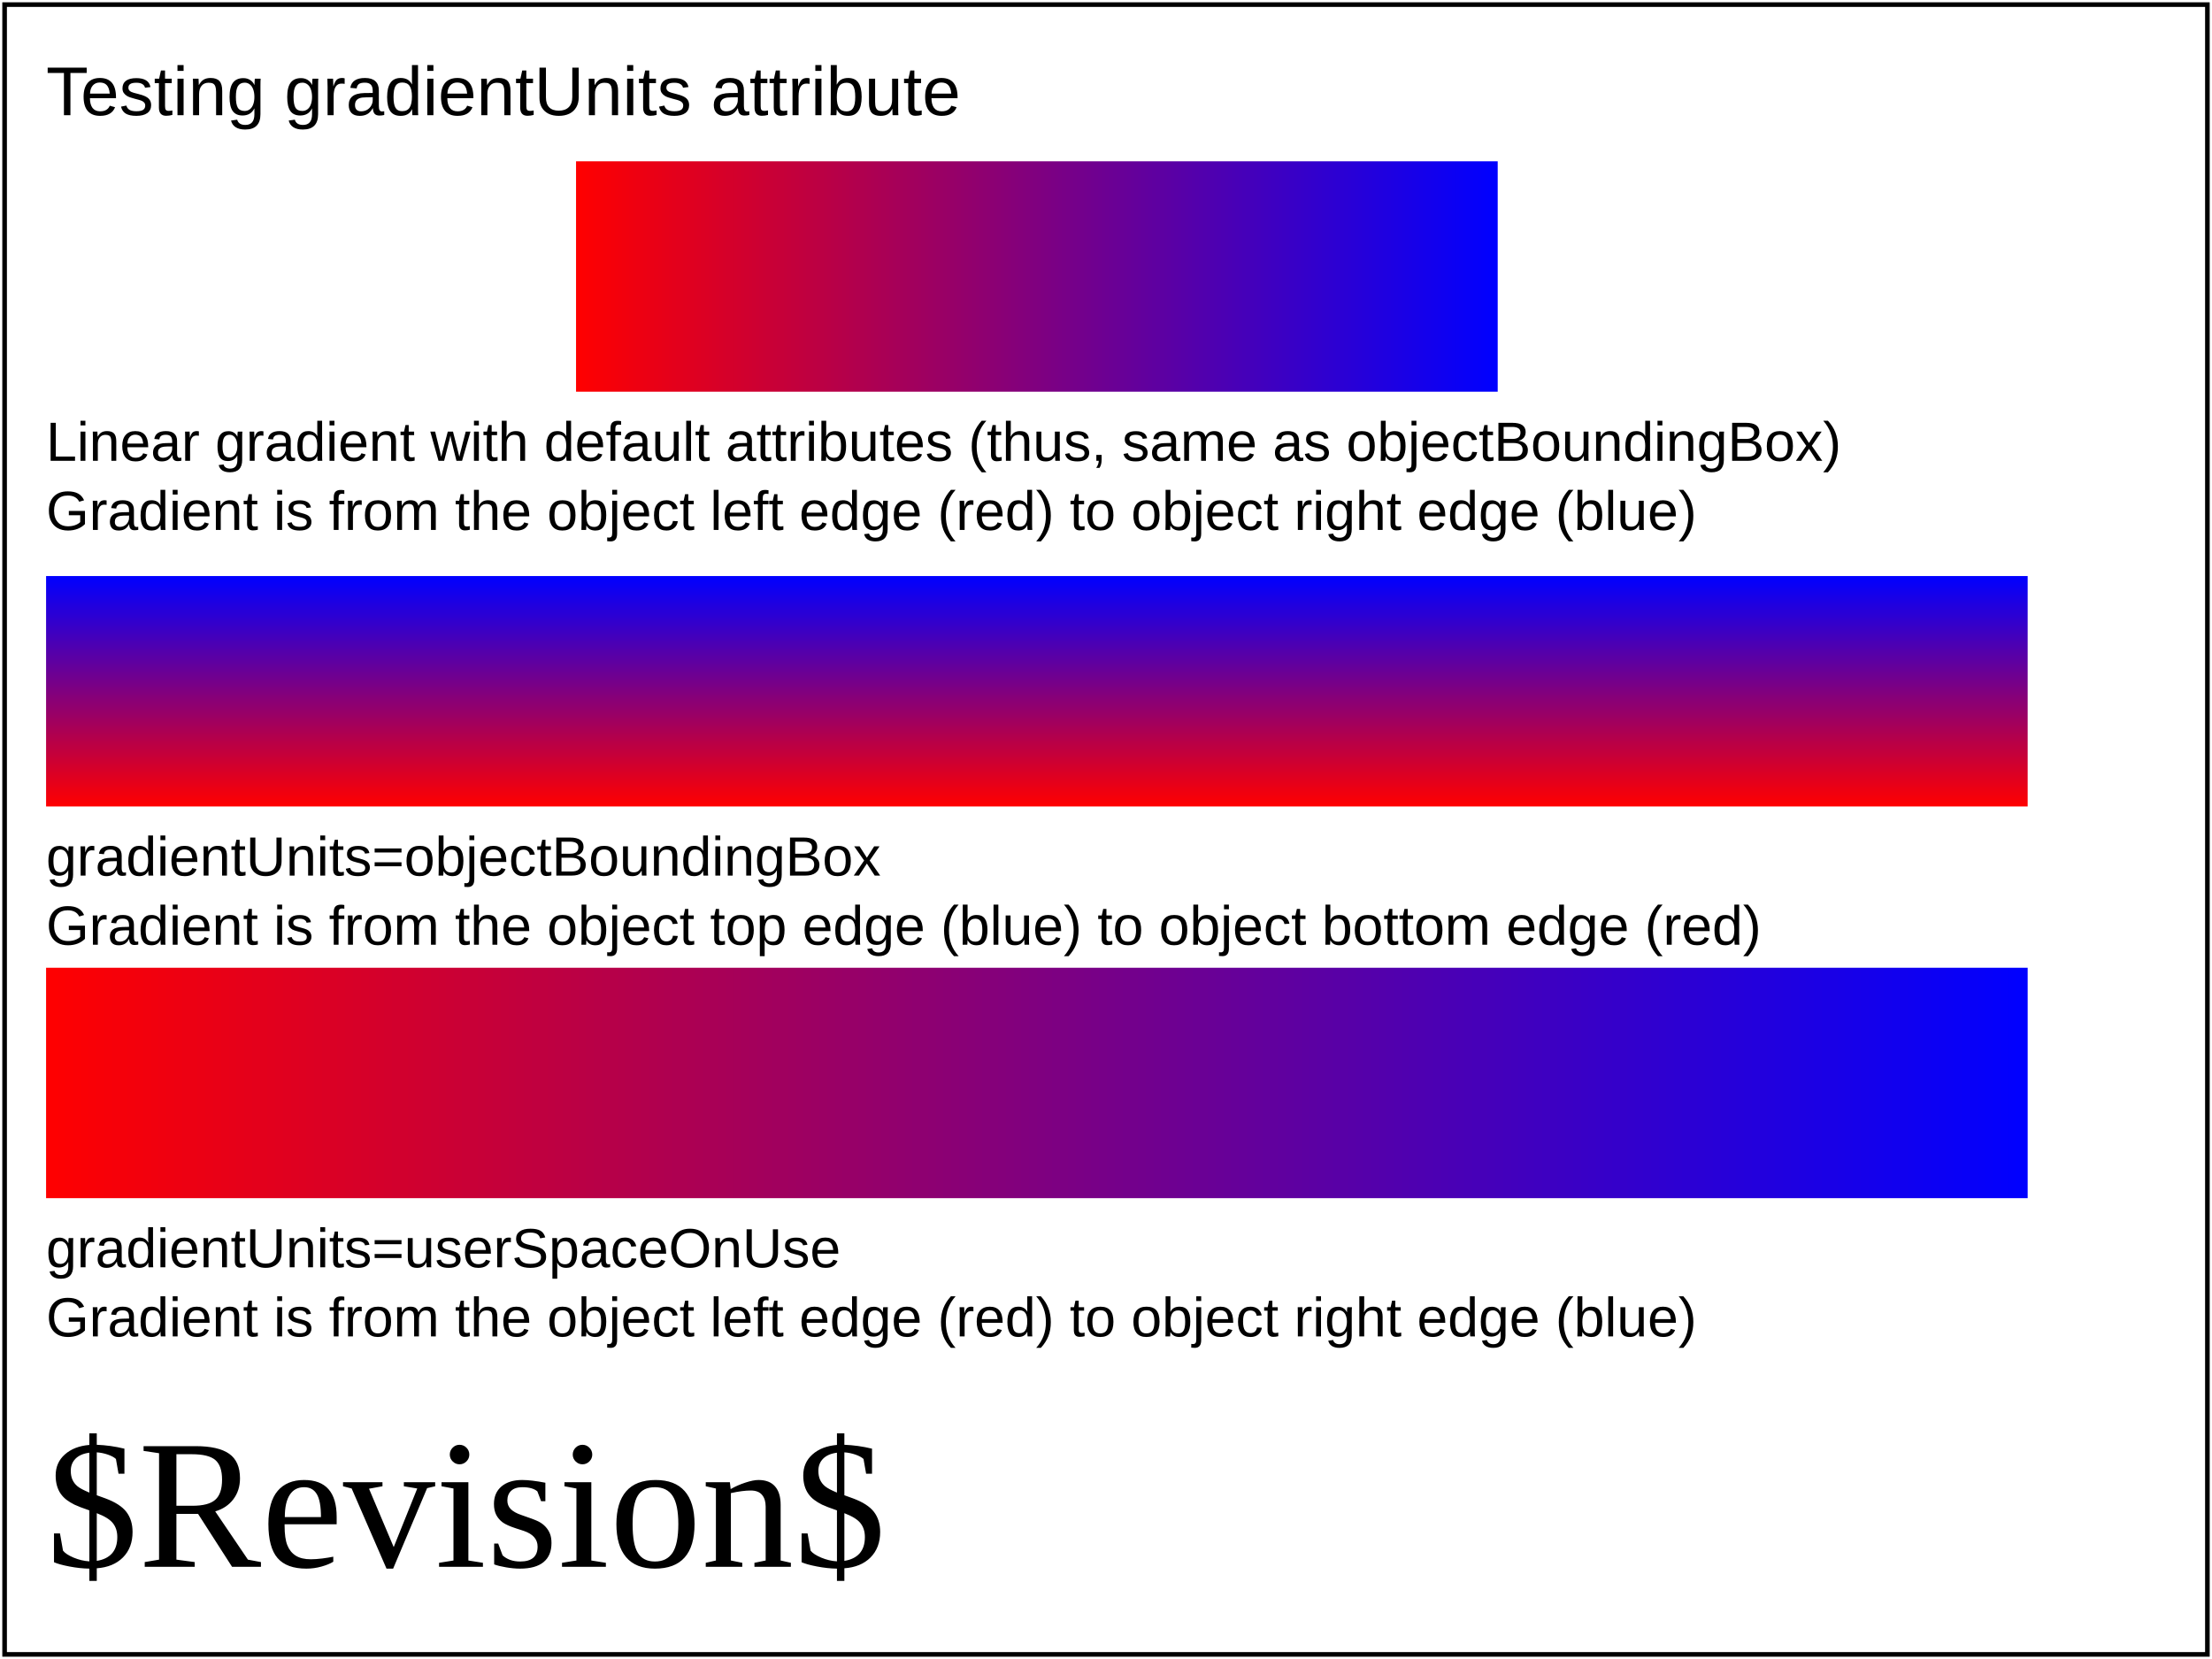
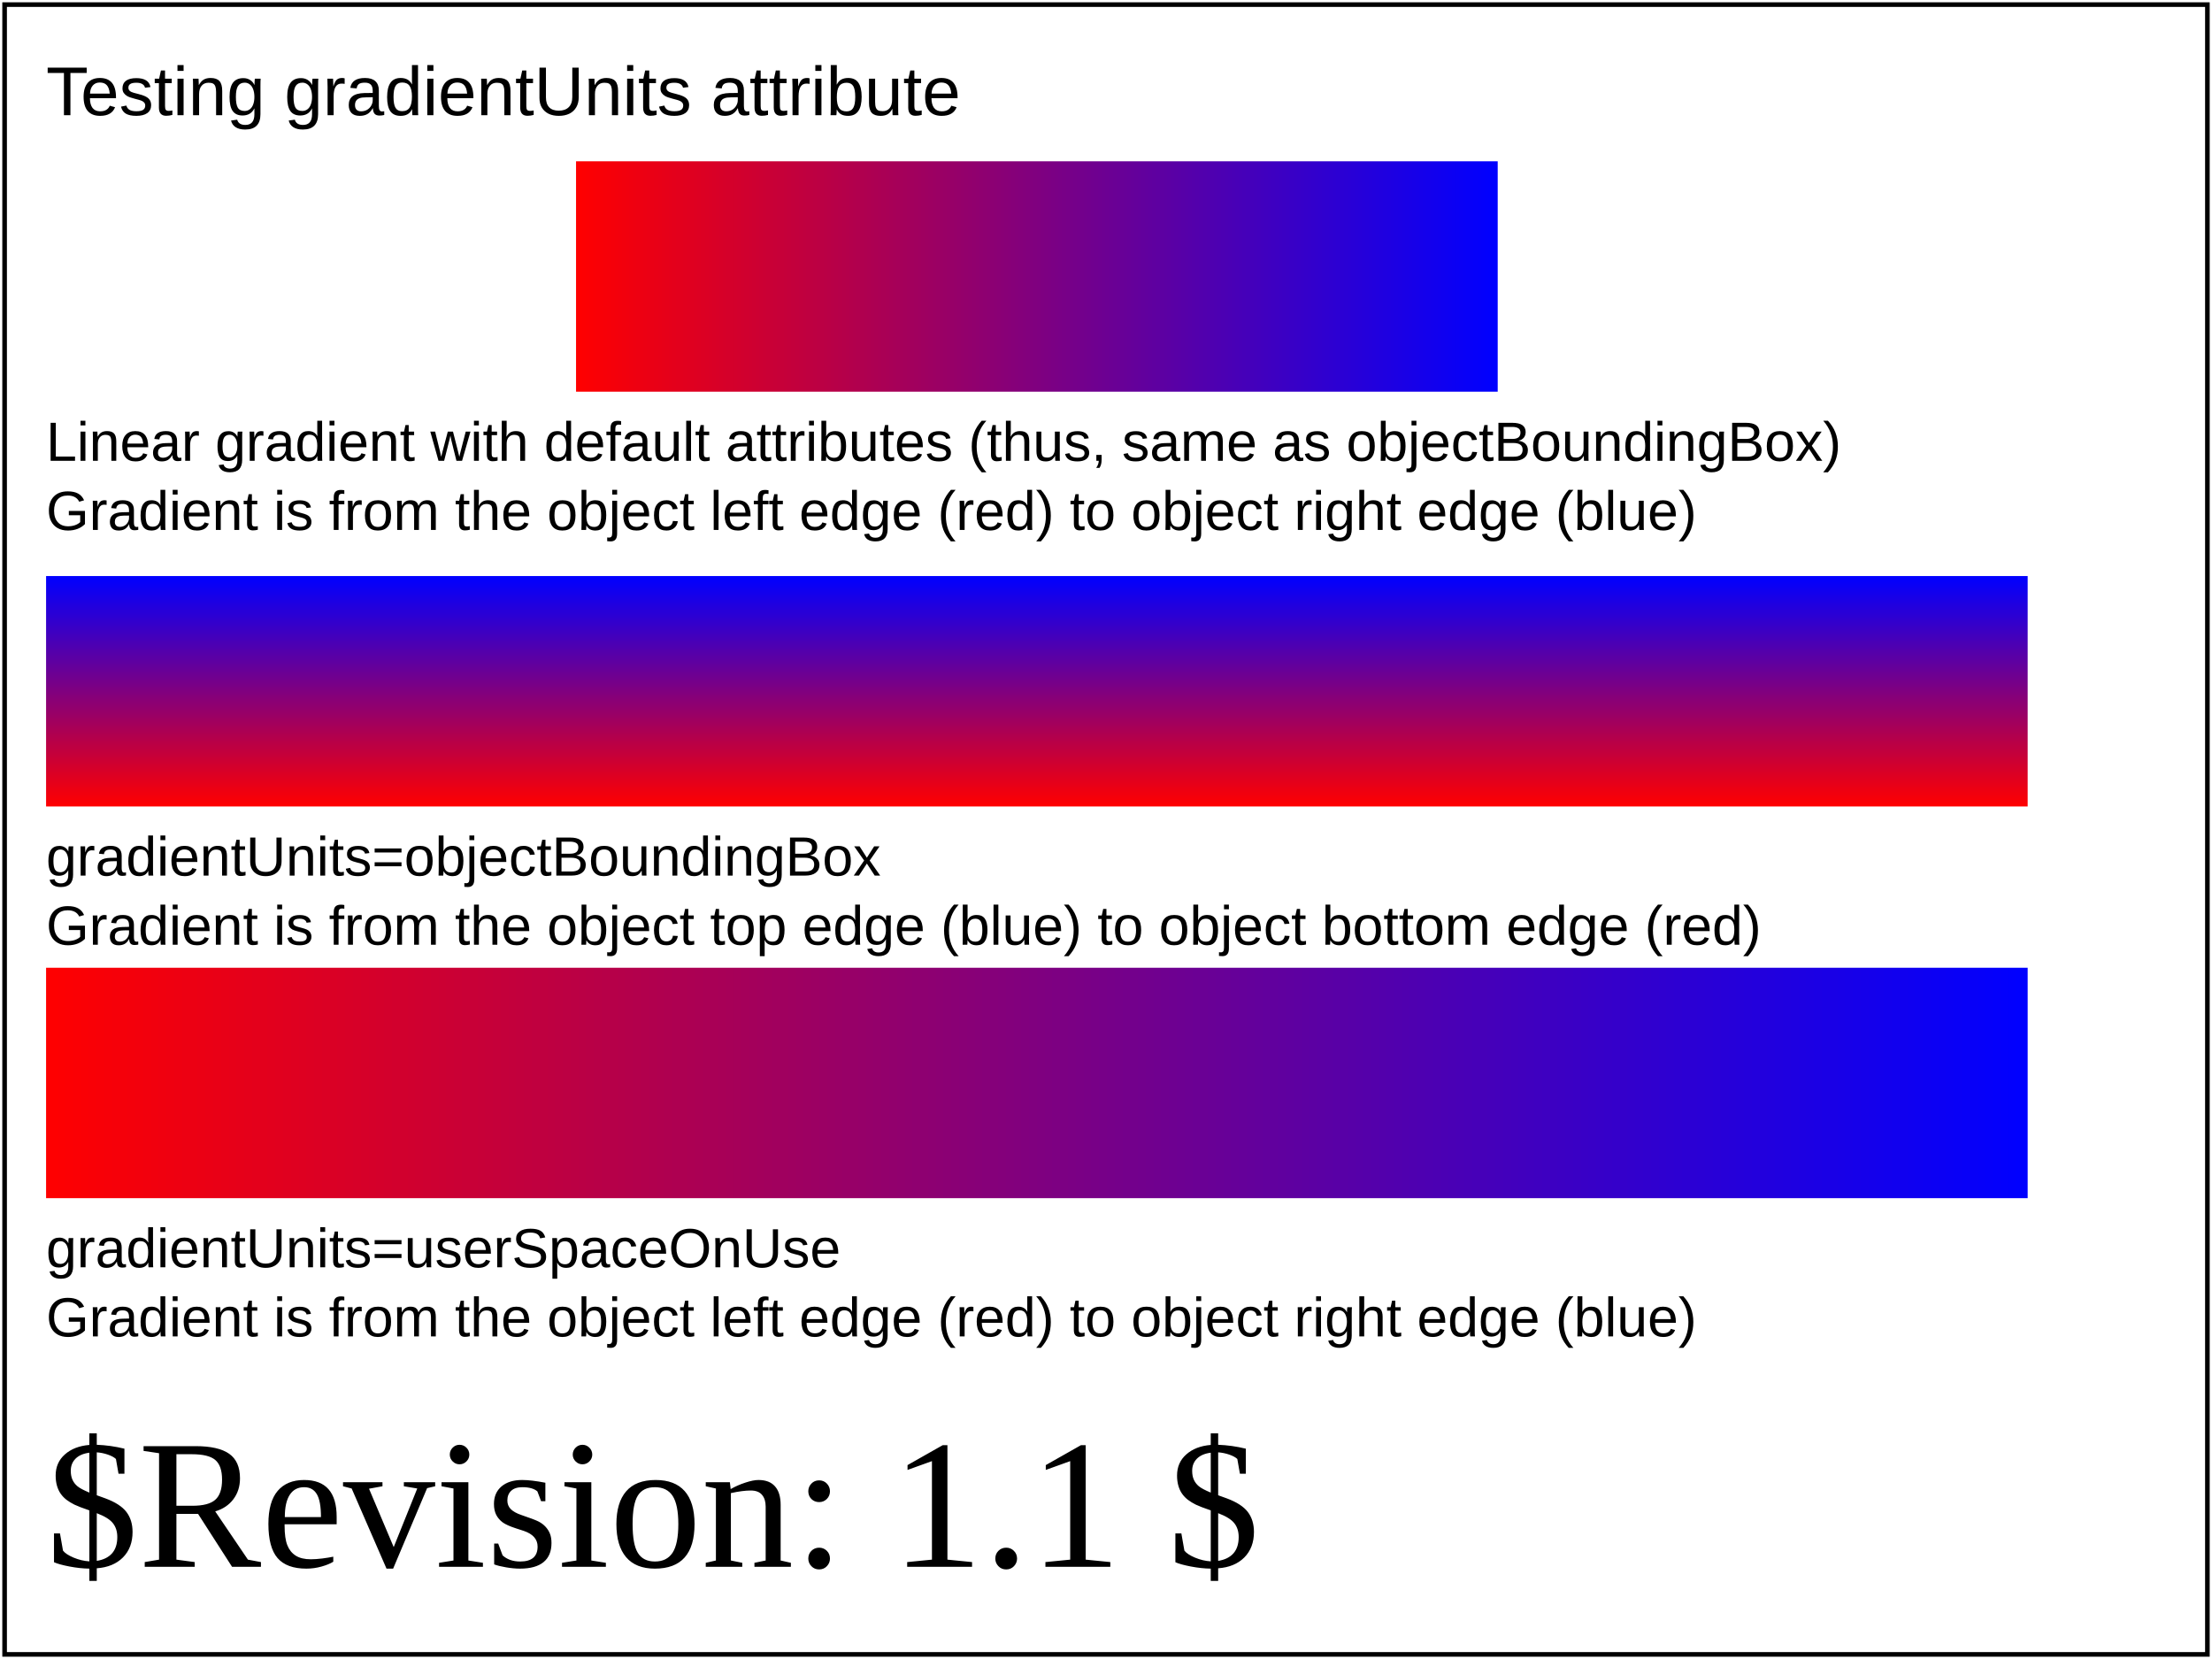
<svg xmlns="http://www.w3.org/2000/svg" xmlns:ns1="http://www.w3.org/2000/02/svg/testsuite/description/" version="1.1" baseProfile="basic" id="svg-root" width="100%" height="100%" viewBox="0 0 480 360">
  <ns1:SVGTestCase>
-     <ns1:OperatorScript version="$Revision$" testname="pservers-grad-06-b.svg">
+     <ns1:OperatorScript version="$Revision: 1.1 $" testname="pservers-grad-06-b.svg">
      <ns1:Paragraph>
				Test that the viewer can handle the gradientUnits attribute on linear gradients.
				It tests the following values of gradientUnits : default (userSpace), objectBoundingBox,
				and userSpaceOnUse.
			</ns1:Paragraph>
      <ns1:Paragraph>
				From top-down the appearance of objects is as follows.
			</ns1:Paragraph>
      <ns1:Paragraph>
				The first rectangle uses the default attributes on the linearGradient element. 
				Therefore the linear gradient should default to objectBoundingBox. It should appear
				from the left edge of therectangle (blue) to the right edge of the rectangle (red). 
				The rectangle is smaller than the viewport, because a previous version of the SVG spec had the default value be 'viewport'.
				The test fails if only a portion of the gradient is shown.
			</ns1:Paragraph>
      <ns1:Paragraph>
				The next rectangle uses gradientUnits=objectBoundingBox. The linear gradient should 
				travel from blue (top) to red (bottom).
			</ns1:Paragraph>
      <ns1:Paragraph>
				The last rectangle uses gradientUnits=userSpaceOnUse. The rectangle element is given it's
				own transformation and the gradient is assumed to be in this user space. 
				The gradient should appear as a linear gradient from red (left) to blue (right).
			</ns1:Paragraph>
      <ns1:Paragraph>
				The rendered picture should match the reference image exactly, except for possible
				variations in the labelling text (per CSS2 rules).  
			</ns1:Paragraph>
    </ns1:OperatorScript>
  </ns1:SVGTestCase>
  <g id="test-body-content">
    <text font-family="Arial" font-size="15" x="10" y="25">Testing gradientUnits attribute</text>
    <linearGradient id="Grad1">
      <stop stop-color="red" offset="0" />
      <stop stop-color="blue" offset="1" />
    </linearGradient>
    <rect x="125" y="35" width="200" height="50" fill="url(#Grad1)" />
    <text font-family="Arial" font-size="12" x="10" y="100">Linear gradient with default attributes (thus, same as objectBoundingBox)</text>
    <text font-family="Arial" font-size="12" x="10" y="115">Gradient is from the object left edge (red) to object right edge (blue)</text>
    <linearGradient id="Grad2" gradientUnits="objectBoundingBox" x1="0" y1="0" x2="0" y2="1">
      <stop stop-color="blue" offset="0" />
      <stop stop-color="red" offset="1" />
    </linearGradient>
    <rect x="10" y="125" width="430" height="50" fill="url(#Grad2)" />
    <text font-family="Arial" font-size="12" x="10" y="190">gradientUnits=objectBoundingBox</text>
    <text font-family="Arial" font-size="12" x="10" y="205">Gradient is from the object top edge (blue) to object bottom edge (red)</text>
    <linearGradient id="Grad3" x1="0" y1="0" x2="0" y2="430" gradientUnits="userSpaceOnUse">
      <stop stop-color="red" offset="0" />
      <stop stop-color="blue" offset="1" />
    </linearGradient>
    <rect transform="translate(10, 260) rotate(-90)" x="0" y="0" width="50" height="430" fill="url(#Grad3)" />
    <text font-family="Arial" font-size="12" x="10" y="275">gradientUnits=userSpaceOnUse</text>
    <text font-family="Arial" font-size="12" x="10" y="290">Gradient is from the object left edge (red) to object right edge (blue)</text>
  </g>
-   <text id="revision" x="10" y="340" font-size="40" stroke="none" fill="black">$Revision$</text>
+   <text id="revision" x="10" y="340" font-size="40" stroke="none" fill="black">$Revision: 1.1 $</text>
  <rect id="test-frame" x="1" y="1" width="478" height="358" fill="none" stroke="#000000" />
</svg>
